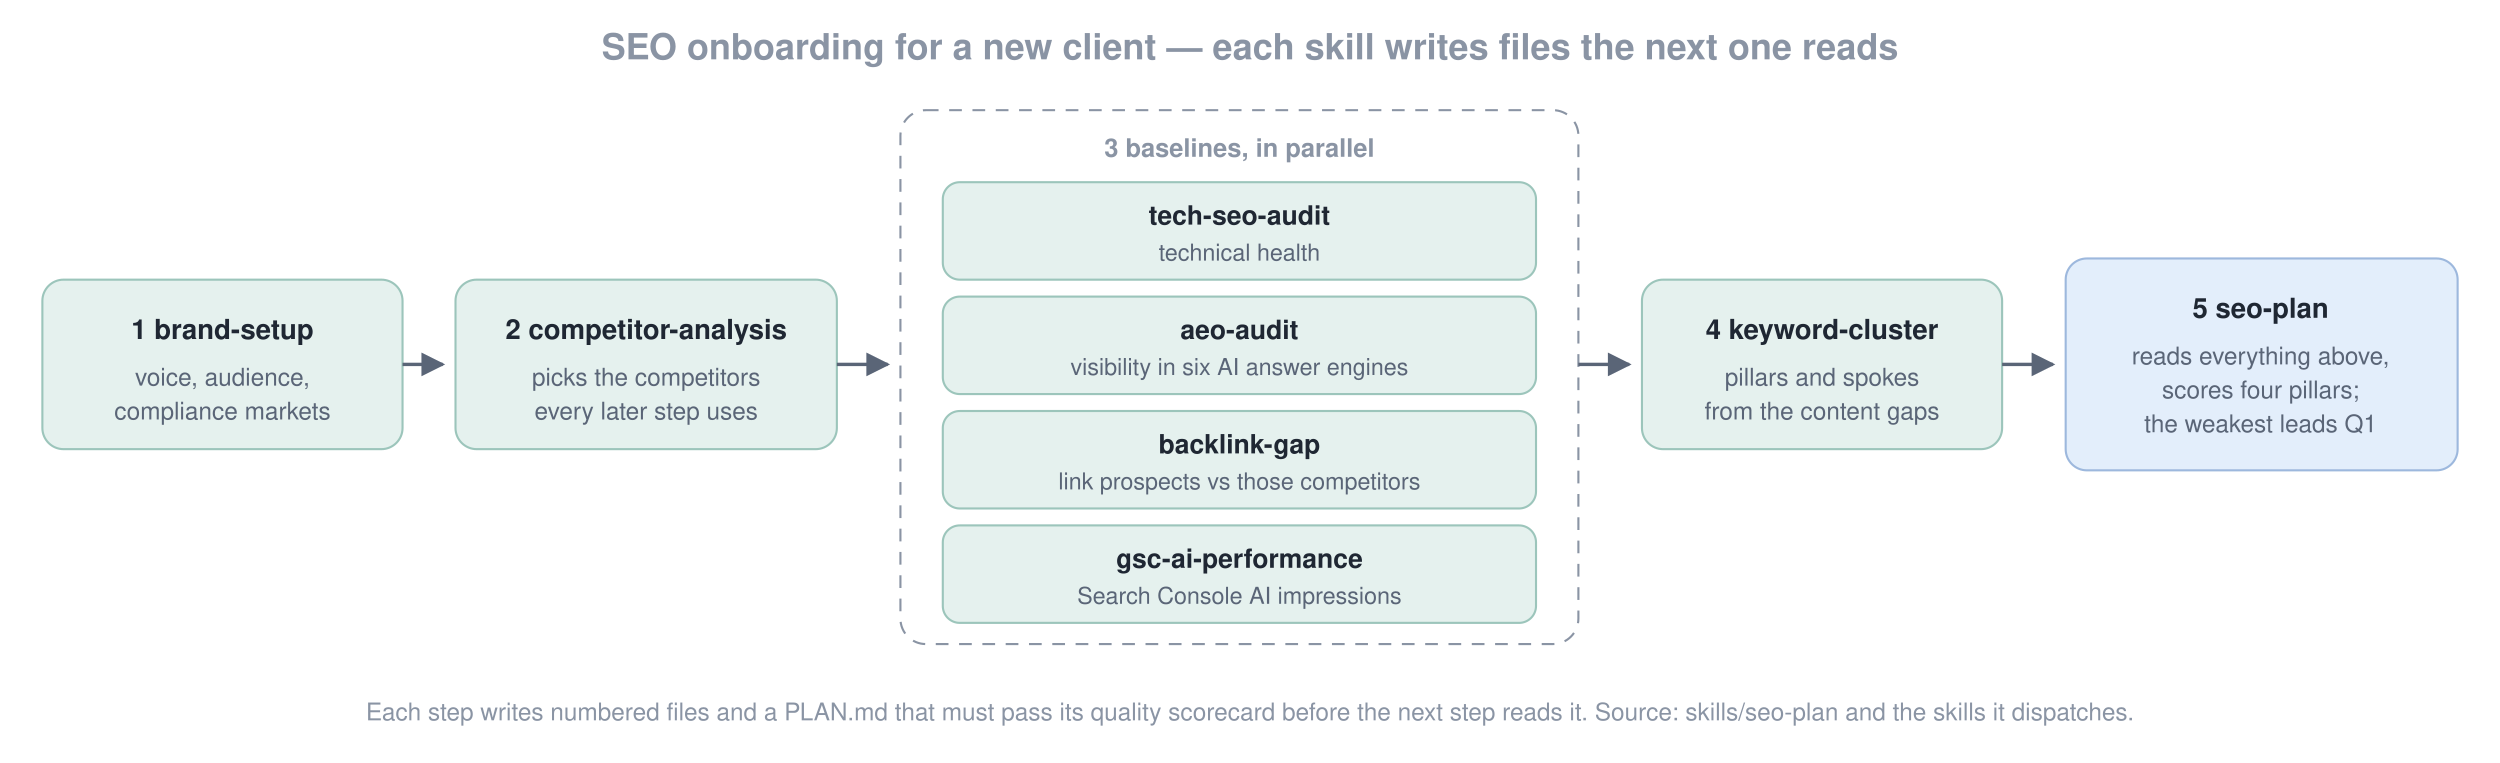
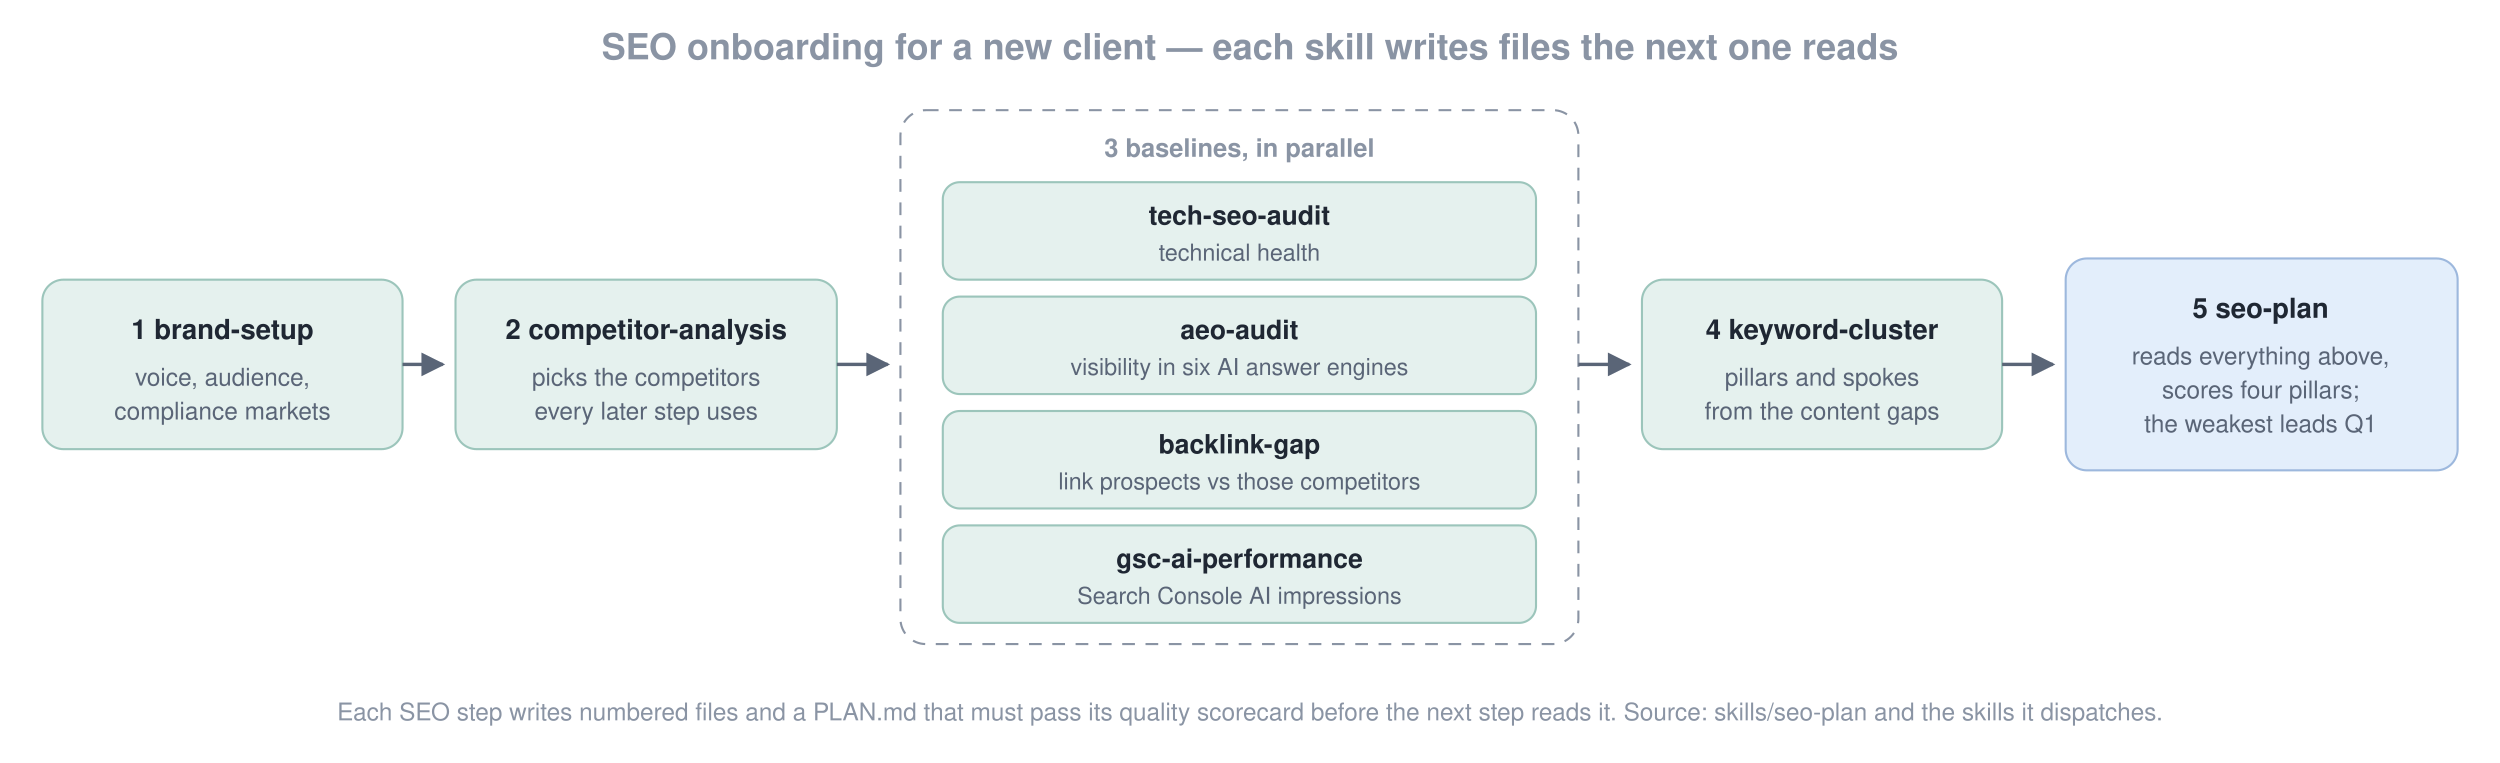
<svg xmlns="http://www.w3.org/2000/svg" viewBox="0 0 1180 360" font-family="Segoe UI, Helvetica, Arial, sans-serif">
  <defs>
    <marker id="arr" viewBox="0 0 10 10" refX="9" refY="5" markerWidth="7" markerHeight="7" orient="auto-start-reverse">
      <path d="M 0 0 L 10 5 L 0 10 z" fill="#5a6577" />
    </marker>
  </defs>
  <text x="590" y="28" text-anchor="middle" font-size="17" font-weight="700" fill="#8a94a4">SEO onboarding for a new client — each skill writes files the next one reads</text>
  <g font-size="13" text-anchor="middle">
    <g>
      <rect x="20" y="132" width="170" height="80" rx="10" fill="#e5f1ee" stroke="#9cc5bb" />
      <text x="105" y="160" font-weight="700" fill="#1f2733">1  brand-setup</text>
      <text x="105" y="182" fill="#5a6577" font-size="11.5">voice, audience,</text>
      <text x="105" y="198" fill="#5a6577" font-size="11.5">compliance markets</text>
    </g>
    <g>
      <rect x="215" y="132" width="180" height="80" rx="10" fill="#e5f1ee" stroke="#9cc5bb" />
      <text x="305" y="160" font-weight="700" fill="#1f2733">2  competitor-analysis</text>
      <text x="305" y="182" fill="#5a6577" font-size="11.5">picks the competitors</text>
      <text x="305" y="198" fill="#5a6577" font-size="11.5">every later step uses</text>
    </g>
    <rect x="425" y="52" width="320" height="252" rx="12" fill="none" stroke="#8a94a4" stroke-dasharray="6 5" />
    <text x="585" y="74" font-size="12" font-weight="700" fill="#8a94a4">3  baselines, in parallel</text>
    <g>
      <rect x="445" y="86" width="280" height="46" rx="8" fill="#e5f1ee" stroke="#9cc5bb" />
      <text x="585" y="106" font-weight="700" fill="#1f2733" font-size="12.5">tech-seo-audit</text>
      <text x="585" y="123" fill="#5a6577" font-size="11">technical health</text>
    </g>
    <g>
      <rect x="445" y="140" width="280" height="46" rx="8" fill="#e5f1ee" stroke="#9cc5bb" />
      <text x="585" y="160" font-weight="700" fill="#1f2733" font-size="12.5">aeo-audit</text>
      <text x="585" y="177" fill="#5a6577" font-size="11">visibility in six AI answer engines</text>
    </g>
    <g>
      <rect x="445" y="194" width="280" height="46" rx="8" fill="#e5f1ee" stroke="#9cc5bb" />
      <text x="585" y="214" font-weight="700" fill="#1f2733" font-size="12.5">backlink-gap</text>
      <text x="585" y="231" fill="#5a6577" font-size="11">link prospects vs those competitors</text>
    </g>
    <g>
      <rect x="445" y="248" width="280" height="46" rx="8" fill="#e5f1ee" stroke="#9cc5bb" />
      <text x="585" y="268" font-weight="700" fill="#1f2733" font-size="12.5">gsc-ai-performance</text>
      <text x="585" y="285" fill="#5a6577" font-size="11">Search Console AI impressions</text>
    </g>
    <g>
      <rect x="775" y="132" width="170" height="80" rx="10" fill="#e5f1ee" stroke="#9cc5bb" />
      <text x="860" y="160" font-weight="700" fill="#1f2733">4  keyword-cluster</text>
      <text x="860" y="182" fill="#5a6577" font-size="11.5">pillars and spokes</text>
      <text x="860" y="198" fill="#5a6577" font-size="11.5">from the content gaps</text>
    </g>
    <g>
      <rect x="975" y="122" width="185" height="100" rx="10" fill="#e3eefb" stroke="#9db8dd" />
      <text x="1067" y="150" font-weight="700" fill="#1f2733">5  seo-plan</text>
      <text x="1067" y="172" fill="#5a6577" font-size="11.5">reads everything above,</text>
      <text x="1067" y="188" fill="#5a6577" font-size="11.5">scores four pillars;</text>
      <text x="1067" y="204" fill="#5a6577" font-size="11.5">the weakest leads Q1</text>
    </g>
  </g>
  <g stroke="#5a6577" stroke-width="1.6" fill="none">
    <line x1="190" y1="172" x2="209" y2="172" marker-end="url(#arr)" />
    <line x1="395" y1="172" x2="419" y2="172" marker-end="url(#arr)" />
    <line x1="745" y1="172" x2="769" y2="172" marker-end="url(#arr)" />
    <line x1="945" y1="172" x2="969" y2="172" marker-end="url(#arr)" />
  </g>
-   <text x="590" y="340" text-anchor="middle" font-size="11.5" fill="#8a94a4">Each step writes numbered files and a PLAN.md that must pass its quality scorecard before the next step reads it. Source: skills/seo-plan and the skills it dispatches.</text>
+   <text x="590" y="340" text-anchor="middle" font-size="11.5" fill="#8a94a4">Each SEO step writes numbered files and a PLAN.md that must pass its quality scorecard before the next step reads it. Source: skills/seo-plan and the skills it dispatches.</text>
</svg>
